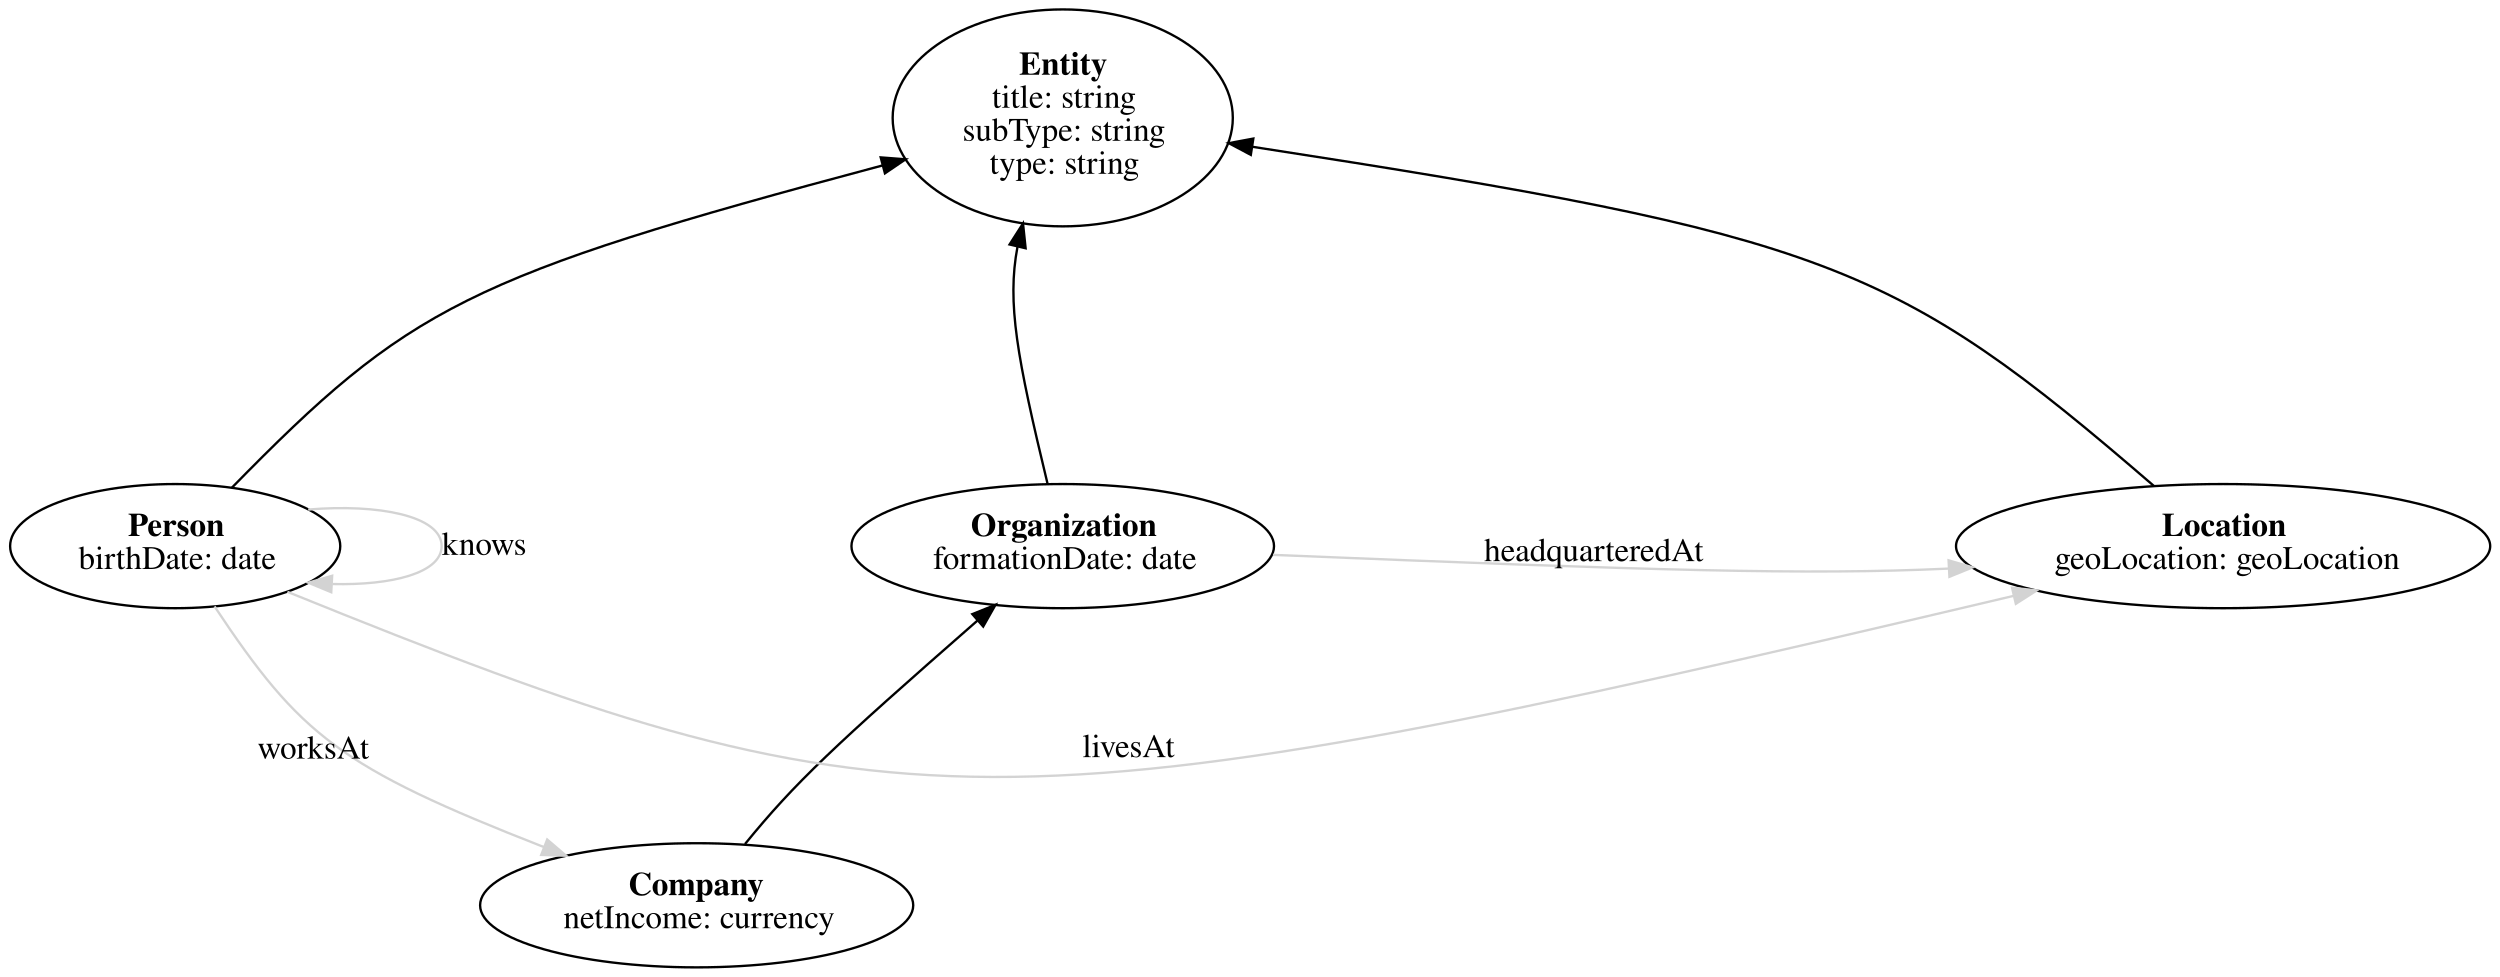
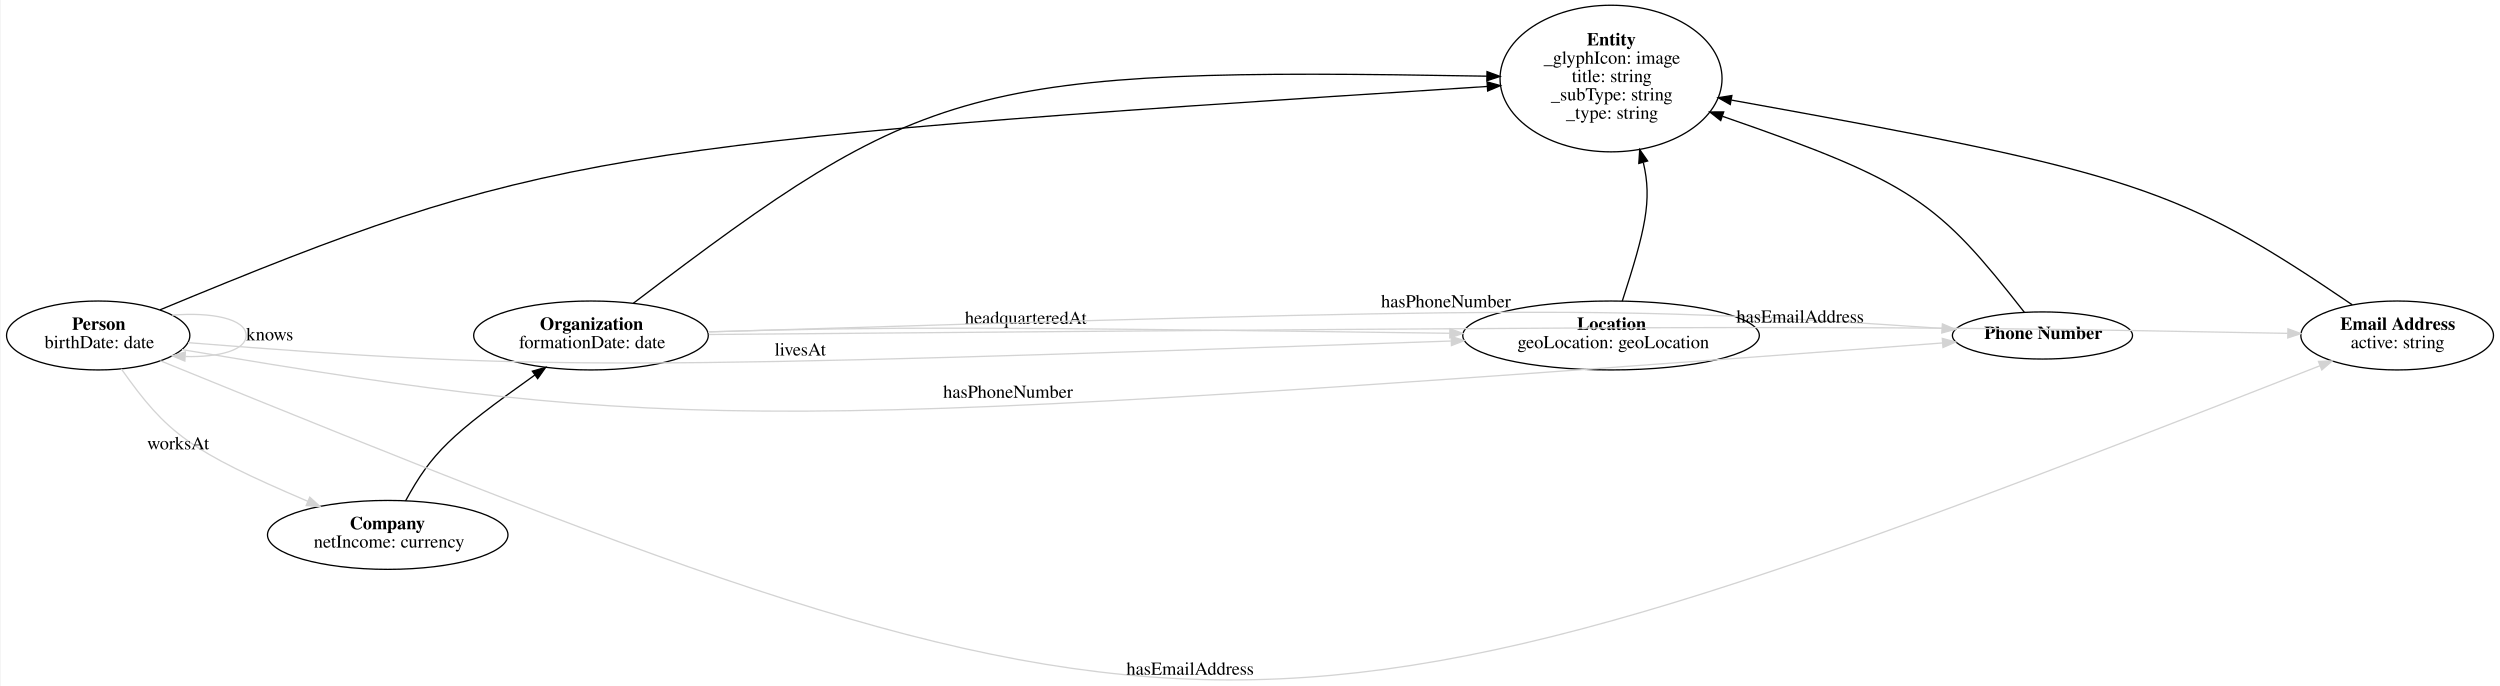
- <svg xmlns="http://www.w3.org/2000/svg" width="1060pt" height="414pt" viewBox="0.00 0.00 1059.69 414.11">
-   <g id="graph0" class="graph" transform="scale(1 1) rotate(0) translate(4 410.108)">
-     <polygon fill="white" stroke="white" points="-4,5 -4,-410.108 1056.69,-410.108 1056.69,5 -4,5" />
+ <svg xmlns="http://www.w3.org/2000/svg" width="1908pt" height="523pt" viewBox="0.00 0.00 1907.63 523.45">
+   <g id="graph0" class="graph" transform="scale(1 1) rotate(0) translate(4 519.448)">
+     <polygon fill="white" stroke="white" points="-4,5 -4,-519.448 1904.63,-519.448 1904.63,5 -4,5" />
    <g id="node1" class="node">
-       <ellipse fill="none" stroke="black" cx="446.424" cy="-360.108" rx="72.131" ry="46" />
-       <text text-anchor="start" x="427.924" y="-378.408" font-family="Times,serif" font-weight="bold" font-size="14.00">Entity</text>
-       <text text-anchor="start" x="416.424" y="-364.408" font-family="Times,serif" font-size="14.00">title: string</text>
-       <text text-anchor="start" x="403.924" y="-350.408" font-family="Times,serif" font-size="14.00">subType: string</text>
-       <text text-anchor="start" x="415.424" y="-336.408" font-family="Times,serif" font-size="14.00">type: string</text>
+       <ellipse fill="none" stroke="black" cx="1225.6" cy="-459.448" rx="84.788" ry="56" />
+       <text text-anchor="start" x="1207.1" y="-484.748" font-family="Times,serif" font-weight="bold" font-size="14.00">Entity</text>
+       <text text-anchor="start" x="1174.1" y="-470.748" font-family="Times,serif" font-size="14.00">_glyphIcon: image</text>
+       <text text-anchor="start" x="1195.6" y="-456.748" font-family="Times,serif" font-size="14.00">title: string</text>
+       <text text-anchor="start" x="1179.6" y="-442.748" font-family="Times,serif" font-size="14.00">_subType: string</text>
+       <text text-anchor="start" x="1191.1" y="-428.748" font-family="Times,serif" font-size="14.00">_type: string</text>
    </g>
    <g id="node2" class="node">
-       <ellipse fill="none" stroke="black" cx="291.169" cy="-26.163" rx="91.848" ry="26.327" />
-       <text text-anchor="start" x="262.169" y="-30.463" font-family="Times,serif" font-weight="bold" font-size="14.00">Company</text>
-       <text text-anchor="start" x="234.669" y="-16.463" font-family="Times,serif" font-size="14.00">netIncome: currency</text>
+       <ellipse fill="none" stroke="black" cx="291.163" cy="-110.861" rx="91.848" ry="26.327" />
+       <text text-anchor="start" x="262.163" y="-115.161" font-family="Times,serif" font-weight="bold" font-size="14.00">Company</text>
+       <text text-anchor="start" x="234.663" y="-101.161" font-family="Times,serif" font-size="14.00">netIncome: currency</text>
    </g>
    <g id="node4" class="node">
-       <ellipse fill="none" stroke="black" cx="446.424" cy="-178.489" rx="89.606" ry="26.327" />
-       <text text-anchor="start" x="407.424" y="-182.789" font-family="Times,serif" font-weight="bold" font-size="14.00">Organization</text>
-       <text text-anchor="start" x="391.424" y="-168.789" font-family="Times,serif" font-size="14.00">formationDate: date</text>
+       <ellipse fill="none" stroke="black" cx="446.413" cy="-263.187" rx="89.606" ry="26.327" />
+       <text text-anchor="start" x="407.413" y="-267.487" font-family="Times,serif" font-weight="bold" font-size="14.00">Organization</text>
+       <text text-anchor="start" x="391.413" y="-253.487" font-family="Times,serif" font-size="14.00">formationDate: date</text>
+     </g>
+     <g id="edge11" class="edge">
+       <path fill="none" stroke="black" d="M304.751,-136.791C324.863,-173.567 338.7,-186.887 403.644,-233.054" />
+       <polygon fill="black" stroke="black" points="401.639,-235.923 411.822,-238.85 405.688,-230.212 401.639,-235.923" />
+     </g>
+     <g id="node3" class="node">
+       <ellipse fill="none" stroke="black" cx="70.004" cy="-263.187" rx="70.007" ry="26.327" />
+       <text text-anchor="start" x="50.004" y="-267.487" font-family="Times,serif" font-weight="bold" font-size="14.00">Person</text>
+       <text text-anchor="start" x="29.004" y="-253.487" font-family="Times,serif" font-size="14.00">birthDate: date</text>
+     </g>
+     <g id="edge1" class="edge">
+       <path fill="none" stroke="black" d="M117.238,-282.797C406.95,-402.681 452.703,-409.927 1131.06,-453.406" />
+       <polygon fill="black" stroke="black" points="1130.89,-456.902 1141.09,-454.049 1131.34,-449.916 1130.89,-456.902" />
+     </g>
+     <g id="edge3" class="edge">
+       <path fill="none" stroke="lightgrey" d="M87.635,-237.661C122.769,-187.931 140.007,-175.064 230.184,-136.497" />
+       <polygon fill="lightgrey" stroke="lightgrey" points="231.609,-139.695 239.439,-132.557 228.867,-133.254 231.609,-139.695" />
+       <text text-anchor="middle" x="131.075" y="-176.224" font-family="Times,serif" font-size="14.00">worksAt</text>
+     </g>
+     <g id="edge2" class="edge">
+       <path fill="none" stroke="lightgrey" d="M126.403,-278.697C156.098,-281.207 183.007,-276.037 183.007,-263.187 183.007,-251.843 162.035,-246.485 136.689,-247.111" />
+       <polygon fill="lightgrey" stroke="lightgrey" points="136.195,-243.633 126.403,-247.677 136.58,-250.623 136.195,-243.633" />
+       <text text-anchor="middle" x="201.007" y="-259.487" font-family="Times,serif" font-size="14.00">knows</text>
+     </g>
+     <g id="node5" class="node">
+       <ellipse fill="none" stroke="black" cx="1225.6" cy="-263.187" rx="113.274" ry="26.327" />
+       <text text-anchor="start" x="1199.6" y="-267.487" font-family="Times,serif" font-weight="bold" font-size="14.00">Location</text>
+       <text text-anchor="start" x="1154.1" y="-253.487" font-family="Times,serif" font-size="14.00">geoLocation: geoLocation</text>
+     </g>
+     <g id="edge4" class="edge">
+       <path fill="none" stroke="lightgrey" d="M138.725,-257.693C406.113,-236.591 468.333,-237.008 1103.22,-258.945" />
+       <polygon fill="lightgrey" stroke="lightgrey" points="1103.44,-262.455 1113.55,-259.303 1103.68,-255.459 1103.44,-262.455" />
+       <text text-anchor="middle" x="606.283" y="-247.89" font-family="Times,serif" font-size="14.00">livesAt</text>
+     </g>
+     <g id="node6" class="node">
+       <ellipse fill="none" stroke="black" cx="1555.14" cy="-263.187" rx="68.788" ry="18" />
+       <text text-anchor="start" x="1510.64" y="-260.487" font-family="Times,serif" font-weight="bold" font-size="14.00">Phone Number</text>
+     </g>
+     <g id="edge5" class="edge">
+       <path fill="none" stroke="lightgrey" d="M133.976,-252.395C517.696,-188.042 573.433,-189.736 1478.84,-257.475" />
+       <polygon fill="lightgrey" stroke="lightgrey" points="1478.62,-260.969 1488.86,-258.225 1479.14,-253.988 1478.62,-260.969" />
+       <text text-anchor="middle" x="764.998" y="-215.574" font-family="Times,serif" font-size="14.00">hasPhoneNumber</text>
+     </g>
+     <g id="node7" class="node">
+       <ellipse fill="none" stroke="black" cx="1826.09" cy="-263.187" rx="73.578" ry="26.327" />
+       <text text-anchor="start" x="1782.59" y="-267.487" font-family="Times,serif" font-weight="bold" font-size="14.00">Email Address</text>
+       <text text-anchor="start" x="1790.59" y="-253.487" font-family="Times,serif" font-size="14.00">active: string</text>
+     </g>
+     <g id="edge6" class="edge">
+       <path fill="none" stroke="lightgrey" d="M117.369,-243.898C912.923,79.924 946.781,81.194 1767.16,-240.091" />
+       <polygon fill="lightgrey" stroke="lightgrey" points="1765.96,-243.378 1776.54,-243.766 1768.51,-236.86 1765.96,-243.378" />
+       <text text-anchor="middle" x="904.083" y="-4.043" font-family="Times,serif" font-size="14.00">hasEmailAddress</text>
    </g>
    <g id="edge7" class="edge">
-       <path fill="none" stroke="black" d="M311.663,-52.135C332.859,-78.13 349.03,-93.345 410.223,-146.885" />
-       <polygon fill="black" stroke="black" points="408.08,-149.66 417.913,-153.607 412.688,-144.39 408.08,-149.66" />
-     </g>
-     <g id="node3" class="node">
-       <ellipse fill="none" stroke="black" cx="70.004" cy="-178.489" rx="70.007" ry="26.327" />
-       <text text-anchor="start" x="50.004" y="-182.789" font-family="Times,serif" font-weight="bold" font-size="14.00">Person</text>
-       <text text-anchor="start" x="29.004" y="-168.789" font-family="Times,serif" font-size="14.00">birthDate: date</text>
-     </g>
-     <g id="edge1" class="edge">
-       <path fill="none" stroke="black" d="M93.859,-203.089C169.08,-279.909 193.249,-292.786 369.874,-339.911" />
-       <polygon fill="black" stroke="black" points="369.215,-343.358 379.779,-342.548 371.016,-336.593 369.215,-343.358" />
-     </g>
-     <g id="edge3" class="edge">
-       <path fill="none" stroke="lightgrey" d="M86.681,-152.928C123.104,-98.15 139.705,-84.758 226.361,-50.854" />
-       <polygon fill="lightgrey" stroke="lightgrey" points="227.775,-54.059 235.828,-47.174 225.239,-47.534 227.775,-54.059" />
-       <text text-anchor="middle" x="128.559" y="-88.365" font-family="Times,serif" font-size="14.00">worksAt</text>
-     </g>
-     <g id="edge2" class="edge">
-       <path fill="none" stroke="lightgrey" d="M126.403,-193.999C156.098,-196.508 183.007,-191.338 183.007,-178.489 183.007,-167.145 162.035,-161.786 136.689,-162.413" />
-       <polygon fill="lightgrey" stroke="lightgrey" points="136.195,-158.935 126.403,-162.979 136.58,-165.924 136.195,-158.935" />
-       <text text-anchor="middle" x="201.007" y="-174.789" font-family="Times,serif" font-size="14.00">knows</text>
-     </g>
-     <g id="node5" class="node">
-       <ellipse fill="none" stroke="black" cx="938.554" cy="-178.489" rx="113.274" ry="26.327" />
-       <text text-anchor="start" x="912.554" y="-182.789" font-family="Times,serif" font-weight="bold" font-size="14.00">Location</text>
-       <text text-anchor="start" x="867.054" y="-168.789" font-family="Times,serif" font-size="14.00">geoLocation: geoLocation</text>
-     </g>
-     <g id="edge4" class="edge">
-       <path fill="none" stroke="lightgrey" d="M117.614,-159.097C374.652,-54.996 414.169,-54.416 849.542,-157.358" />
-       <polygon fill="lightgrey" stroke="lightgrey" points="849.035,-160.835 859.572,-159.731 850.647,-154.023 849.035,-160.835" />
-       <text text-anchor="middle" x="474.321" y="-89.012" font-family="Times,serif" font-size="14.00">livesAt</text>
-     </g>
-     <g id="edge5" class="edge">
-       <path fill="none" stroke="black" d="M440.055,-204.642C427.018,-258.657 422.741,-281.583 427.224,-305.381" />
-       <polygon fill="black" stroke="black" points="423.873,-306.422 429.576,-315.351 430.686,-304.814 423.873,-306.422" />
-     </g>
-     <g id="edge6" class="edge">
-       <path fill="none" stroke="lightgrey" d="M535.61,-174.779C697.714,-168.111 762.163,-166.169 821.941,-168.954" />
-       <polygon fill="lightgrey" stroke="lightgrey" points="822.12,-172.467 832.287,-169.484 822.479,-165.477 822.12,-172.467" />
-       <text text-anchor="middle" x="671.652" y="-172.122" font-family="Times,serif" font-size="14.00">headquarteredAt</text>
+       <path fill="none" stroke="black" d="M478.781,-287.823C701.453,-456.884 734.406,-468.256 1130.76,-461.259" />
+       <polygon fill="black" stroke="black" points="1130.86,-464.758 1140.79,-461.08 1130.73,-457.759 1130.86,-464.758" />
    </g>
    <g id="edge8" class="edge">
-       <path fill="none" stroke="black" d="M909.247,-203.961C799.322,-298.791 770.745,-310.253 526.737,-347.874" />
-       <polygon fill="black" stroke="black" points="526.193,-344.417 516.842,-349.396 527.258,-351.335 526.193,-344.417" />
+       <path fill="none" stroke="lightgrey" d="M535.806,-265.967C676.896,-270.069 745.681,-269.703 1102.37,-264.87" />
+       <polygon fill="lightgrey" stroke="lightgrey" points="1102.51,-268.369 1112.46,-264.733 1102.42,-261.369 1102.51,-268.369" />
+       <text text-anchor="middle" x="778.532" y="-272.052" font-family="Times,serif" font-size="14.00">headquarteredAt</text>
+     </g>
+     <g id="edge9" class="edge">
+       <path fill="none" stroke="lightgrey" d="M535.83,-265.913C1162.51,-284.984 1227.38,-285.874 1478.3,-268.583" />
+       <polygon fill="lightgrey" stroke="lightgrey" points="1478.72,-272.062 1488.46,-267.88 1478.24,-265.078 1478.72,-272.062" />
+       <text text-anchor="middle" x="1099.48" y="-284.683" font-family="Times,serif" font-size="14.00">hasPhoneNumber</text>
+     </g>
+     <g id="edge10" class="edge">
+       <path fill="none" stroke="lightgrey" d="M536.479,-263.941C1347.21,-270.716 1418.65,-271.006 1742.44,-264.81" />
+       <polygon fill="lightgrey" stroke="lightgrey" points="1742.66,-268.307 1752.59,-264.616 1742.52,-261.308 1742.66,-268.307" />
+       <text text-anchor="middle" x="1370.07" y="-273.04" font-family="Times,serif" font-size="14.00">hasEmailAddress</text>
+     </g>
+     <g id="edge12" class="edge">
+       <path fill="none" stroke="black" d="M1234.17,-289.414C1251.75,-343.789 1257.12,-366.512 1250.28,-395.173" />
+       <polygon fill="black" stroke="black" points="1246.81,-394.603 1247.5,-405.175 1253.55,-396.482 1246.81,-394.603" />
+     </g>
+     <g id="edge13" class="edge">
+       <path fill="none" stroke="black" d="M1541.35,-280.858C1475.42,-364.981 1457.02,-380.08 1310.87,-430.538" />
+       <polygon fill="black" stroke="black" points="1309.38,-427.351 1301.06,-433.914 1311.66,-433.97 1309.38,-427.351" />
+     </g>
+     <g id="edge14" class="edge">
+       <path fill="none" stroke="black" d="M1791.84,-286.579C1660.22,-375.866 1626.18,-387.463 1317.6,-442.988" />
+       <polygon fill="black" stroke="black" points="1316.67,-439.598 1307.45,-444.813 1317.91,-446.488 1316.67,-439.598" />
    </g>
  </g>
</svg>
